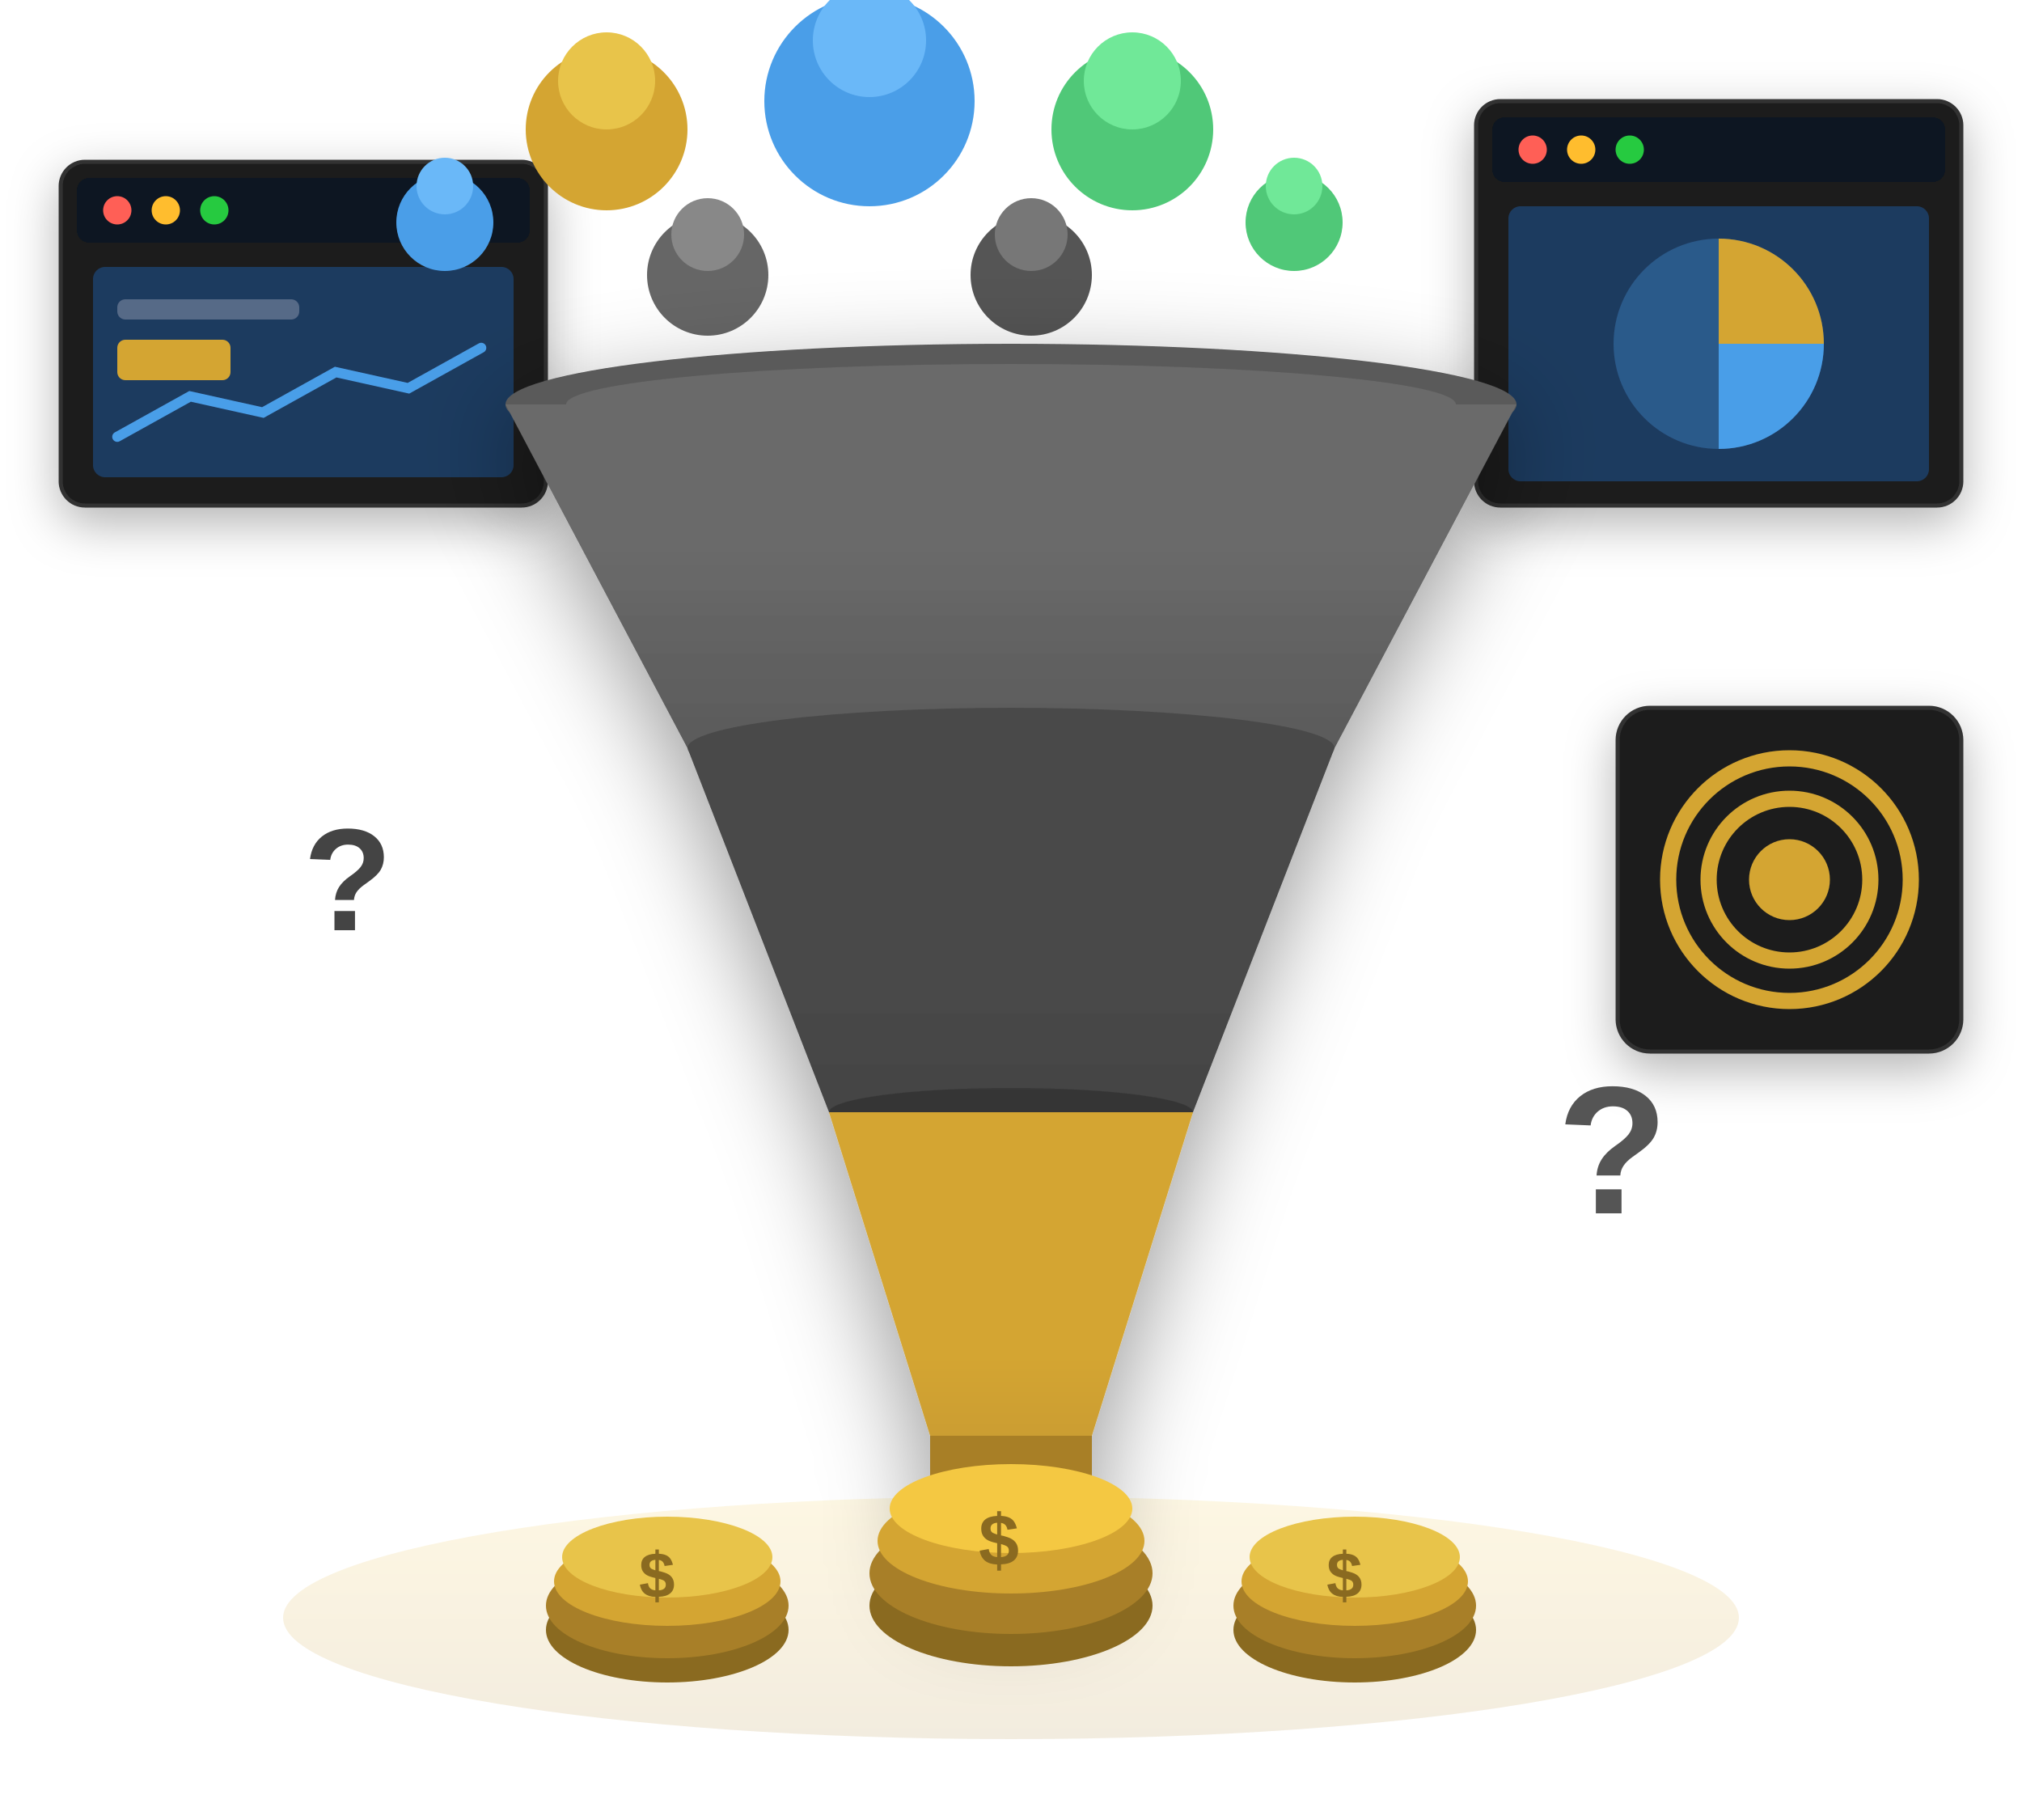
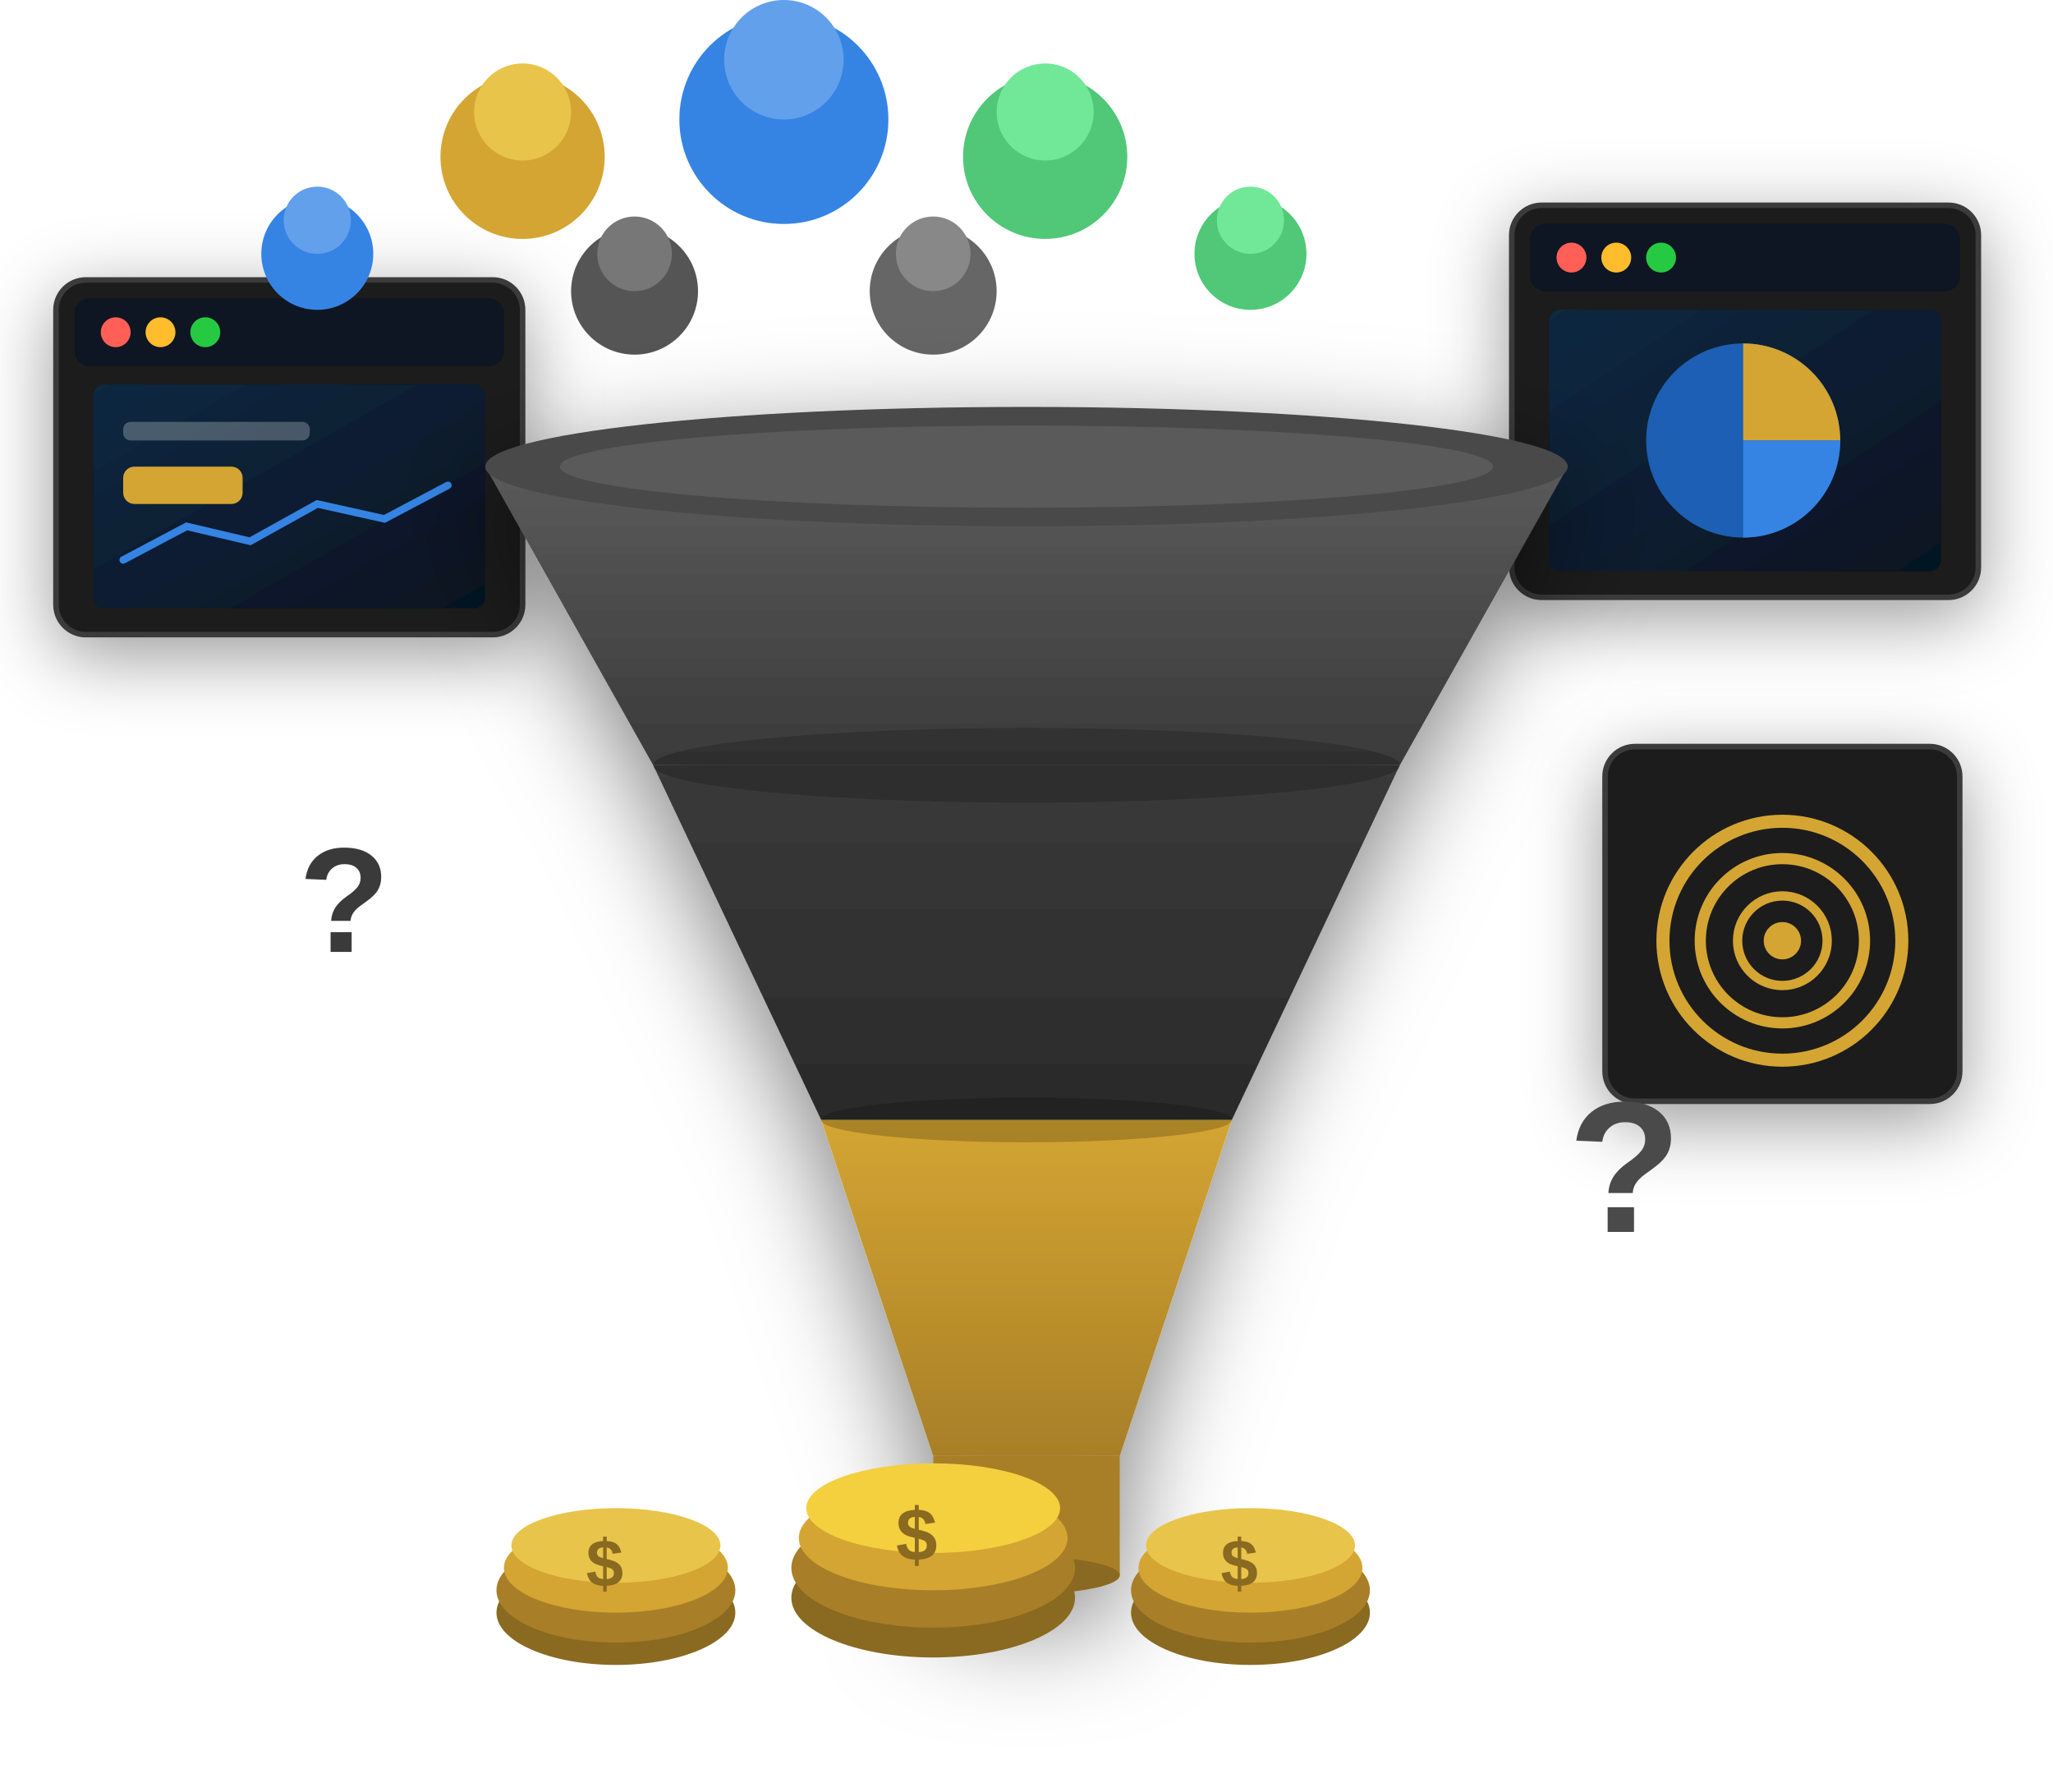
- <svg xmlns="http://www.w3.org/2000/svg" viewBox="0 0 500 450" fill="none">
+ <svg xmlns="http://www.w3.org/2000/svg" viewBox="0 0 550 480" fill="none">
  <defs>
-     <linearGradient id="funnelTop" x1="250" y1="50" x2="250" y2="150" gradientUnits="userSpaceOnUse">
-       <stop stop-color="#6a6a6a" />
-       <stop offset="1" stop-color="#4a4a4a" />
+     <linearGradient id="funnelTop" x1="0%" y1="0%" x2="0%" y2="100%">
+       <stop offset="0%" stop-color="#5a5a5a" />
+       <stop offset="100%" stop-color="#3a3a3a" />
    </linearGradient>
-     <linearGradient id="funnelMid" x1="250" y1="150" x2="250" y2="250" gradientUnits="userSpaceOnUse">
-       <stop stop-color="#4a4a4a" />
-       <stop offset="1" stop-color="#3a3a3a" />
+     <linearGradient id="funnelMid" x1="0%" y1="0%" x2="0%" y2="100%">
+       <stop offset="0%" stop-color="#3a3a3a" />
+       <stop offset="100%" stop-color="#2a2a2a" />
    </linearGradient>
-     <linearGradient id="funnelBot" x1="250" y1="250" x2="250" y2="350" gradientUnits="userSpaceOnUse">
-       <stop stop-color="#d4a532" />
-       <stop offset="1" stop-color="#a87f28" />
-     </linearGradient>
-     <linearGradient id="coinGold" x1="0%" y1="0%" x2="0%" y2="100%">
-       <stop offset="0%" stop-color="#f4c842" />
-       <stop offset="50%" stop-color="#d4a532" />
+     <linearGradient id="funnelBot" x1="0%" y1="0%" x2="0%" y2="100%">
+       <stop offset="0%" stop-color="#d4a532" />
      <stop offset="100%" stop-color="#a87f28" />
    </linearGradient>
-     <filter id="shadow" x="-20%" y="-20%" width="140%" height="140%">
-       <feDropShadow dx="0" dy="8" stdDeviation="12" flood-color="#000" flood-opacity="0.4" />
+     <linearGradient id="gold" x1="0%" y1="0%" x2="100%" y2="100%">
+       <stop offset="0%" stop-color="#f4d03f" />
+       <stop offset="50%" stop-color="#d4a532" />
+       <stop offset="100%" stop-color="#b8860b" />
+     </linearGradient>
+     <linearGradient id="blue" x1="0%" y1="100%" x2="0%" y2="0%">
+       <stop offset="0%" stop-color="#1a5fb4" />
+       <stop offset="100%" stop-color="#3584e4" />
+     </linearGradient>
+     <linearGradient id="green" x1="0%" y1="100%" x2="0%" y2="0%">
+       <stop offset="0%" stop-color="#26a269" />
+       <stop offset="100%" stop-color="#50c878" />
+     </linearGradient>
+     <linearGradient id="screen" x1="0%" y1="0%" x2="100%" y2="100%">
+       <stop offset="0%" stop-color="#0f2942" />
+       <stop offset="100%" stop-color="#061220" />
+     </linearGradient>
+     <filter id="shadow" x="-30%" y="-30%" width="160%" height="160%">
+       <feDropShadow dx="0" dy="8" stdDeviation="14" flood-color="#000" flood-opacity="0.5" />
    </filter>
-     <filter id="shadowSm" x="-30%" y="-30%" width="160%" height="160%">
-       <feDropShadow dx="0" dy="4" stdDeviation="6" flood-color="#000" flood-opacity="0.3" />
+     <filter id="shadowSmall" x="-30%" y="-30%" width="160%" height="160%">
+       <feDropShadow dx="0" dy="5" stdDeviation="10" flood-color="#000" flood-opacity="0.4" />
    </filter>
  </defs>
-   <ellipse cx="250" cy="400" rx="180" ry="30" fill="url(#coinGold)" opacity="0.15" />
-   <g filter="url(#shadowSm)" transform="translate(15, 40)">
-     <rect width="120" height="85" rx="6" fill="#1e1e1e" stroke="#333" stroke-width="1" />
-     <rect x="4" y="4" width="112" height="16" rx="3" fill="#0d1520" />
-     <circle cx="14" cy="12" r="3.5" fill="#ff5f56" />
-     <circle cx="26" cy="12" r="3.5" fill="#ffbd2e" />
-     <circle cx="38" cy="12" r="3.5" fill="#27ca40" />
-     <rect x="8" y="26" width="104" height="52" rx="3" fill="#1e3a5f" />
-     <rect x="14" y="34" width="45" height="5" rx="2" fill="rgba(255,255,255,0.25)" />
-     <rect x="14" y="44" width="28" height="10" rx="2" fill="#d4a532" />
-     <path d="M14 68 L32 58 L50 62 L68 52 L86 56 L104 46" stroke="#4a9ee8" stroke-width="2.5" fill="none" stroke-linecap="round" />
+   <g filter="url(#shadowSmall)" transform="translate(15, 75)">
+     <rect width="125" height="95" rx="8" fill="#1a1a1a" stroke="#3a3a3a" stroke-width="1.5" />
+     <rect x="5" y="5" width="115" height="18" rx="4" fill="#0a1520" />
+     <circle cx="16" cy="14" r="4" fill="#ff5f57" />
+     <circle cx="28" cy="14" r="4" fill="#ffbd2e" />
+     <circle cx="40" cy="14" r="4" fill="#28ca42" />
+     <rect x="10" y="28" width="105" height="60" rx="3" fill="url(#screen)" />
+     <rect x="18" y="38" width="50" height="5" rx="2" fill="rgba(255,255,255,0.25)" />
+     <rect x="18" y="50" width="32" height="10" rx="3" fill="#d4a532" />
+     <path d="M18 75 L35 66 L52 70 L70 60 L88 64 L105 55" stroke="#3584e4" stroke-width="2" fill="none" stroke-linecap="round" />
  </g>
-   <g filter="url(#shadowSm)" transform="translate(365, 25)">
-     <rect width="120" height="100" rx="6" fill="#1e1e1e" stroke="#333" stroke-width="1" />
-     <rect x="4" y="4" width="112" height="16" rx="3" fill="#0d1520" />
-     <circle cx="14" cy="12" r="3.5" fill="#ff5f56" />
-     <circle cx="26" cy="12" r="3.5" fill="#ffbd2e" />
-     <circle cx="38" cy="12" r="3.5" fill="#27ca40" />
-     <rect x="8" y="26" width="104" height="68" rx="3" fill="#1e3a5f" />
-     <circle cx="60" cy="60" r="26" fill="#2a5a8a" />
-     <path d="M60 60 L60 34 A26 26 0 0 1 86 60 Z" fill="#d4a532" />
-     <path d="M60 60 L86 60 A26 26 0 0 1 60 86 Z" fill="#4a9ee8" />
+   <g filter="url(#shadowSmall)" transform="translate(405, 55)">
+     <rect width="125" height="105" rx="8" fill="#1a1a1a" stroke="#3a3a3a" stroke-width="1.5" />
+     <rect x="5" y="5" width="115" height="18" rx="4" fill="#0a1520" />
+     <circle cx="16" cy="14" r="4" fill="#ff5f57" />
+     <circle cx="28" cy="14" r="4" fill="#ffbd2e" />
+     <circle cx="40" cy="14" r="4" fill="#28ca42" />
+     <rect x="10" y="28" width="105" height="70" rx="3" fill="url(#screen)" />
+     <circle cx="62" cy="63" r="26" fill="#1a5fb4" />
+     <path d="M62 63 L62 37 A26 26 0 0 1 88 63 Z" fill="#d4a532" />
+     <path d="M62 63 L88 63 A26 26 0 0 1 62 89 Z" fill="#3584e4" />
  </g>
-   <g filter="url(#shadowSm)" transform="translate(400, 175)">
-     <rect width="85" height="85" rx="8" fill="#1e1e1e" stroke="#333" stroke-width="1" />
-     <circle cx="42.5" cy="42.5" r="30" fill="none" stroke="#d4a532" stroke-width="4" />
-     <circle cx="42.5" cy="42.5" r="20" fill="none" stroke="#d4a532" stroke-width="4" />
-     <circle cx="42.5" cy="42.5" r="10" fill="#d4a532" />
+   <g filter="url(#shadowSmall)" transform="translate(430, 200)">
+     <rect width="95" height="95" rx="8" fill="#1a1a1a" stroke="#3a3a3a" stroke-width="1.5" />
+     <circle cx="47.5" cy="52" r="32" fill="none" stroke="#d4a532" stroke-width="3.5" />
+     <circle cx="47.5" cy="52" r="22" fill="none" stroke="#d4a532" stroke-width="3" />
+     <circle cx="47.5" cy="52" r="12" fill="none" stroke="#d4a532" stroke-width="2.5" />
+     <circle cx="47.5" cy="52" r="5" fill="#d4a532" />
  </g>
-   <g transform="translate(130, 0)">
-     <circle cx="20" cy="32" r="20" fill="#d4a532" />
-     <circle cx="20" cy="20" r="12" fill="#e8c44a" />
-     <circle cx="85" cy="25" r="26" fill="#4a9ee8" />
-     <circle cx="85" cy="10" r="14" fill="#6ab8f8" />
-     <circle cx="150" cy="32" r="20" fill="#50c878" />
-     <circle cx="150" cy="20" r="12" fill="#70e898" />
-     <circle cx="45" cy="68" r="15" fill="#666" />
-     <circle cx="45" cy="58" r="9" fill="#888" />
-     <circle cx="125" cy="68" r="15" fill="#555" />
-     <circle cx="125" cy="58" r="9" fill="#777" />
-     <circle cx="-20" cy="55" r="12" fill="#4a9ee8" />
-     <circle cx="-20" cy="46" r="7" fill="#6ab8f8" />
-     <circle cx="190" cy="55" r="12" fill="#50c878" />
-     <circle cx="190" cy="46" r="7" fill="#70e898" />
+   <g transform="translate(140, 10)">
+     <circle cx="0" cy="32" r="22" fill="#d4a532" />
+     <circle cx="0" cy="20" r="13" fill="#e8c44a" />
+     <circle cx="70" cy="22" r="28" fill="#3584e4" />
+     <circle cx="70" cy="6" r="16" fill="#62a0eb" />
+     <circle cx="140" cy="32" r="22" fill="#50c878" />
+     <circle cx="140" cy="20" r="13" fill="#70e898" />
+     <circle cx="30" cy="68" r="17" fill="#555" />
+     <circle cx="30" cy="58" r="10" fill="#777" />
+     <circle cx="110" cy="68" r="17" fill="#666" />
+     <circle cx="110" cy="58" r="10" fill="#888" />
+     <circle cx="-55" cy="58" r="15" fill="#3584e4" />
+     <circle cx="-55" cy="49" r="9" fill="#62a0eb" />
+     <circle cx="195" cy="58" r="15" fill="#50c878" />
+     <circle cx="195" cy="49" r="9" fill="#70e898" />
  </g>
-   <g filter="url(#shadow)" transform="translate(125, 85)">
-     <ellipse cx="125" cy="15" rx="125" ry="15" fill="#5a5a5a" />
-     <ellipse cx="125" cy="15" rx="110" ry="10" fill="#6a6a6a" />
-     <path d="M0 15 L250 15 L205 100 L45 100 Z" fill="url(#funnelTop)" />
-     <ellipse cx="125" cy="100" rx="80" ry="10" fill="rgba(0,0,0,0.2)" />
-     <path d="M45 100 L205 100 L170 190 L80 190 Z" fill="url(#funnelMid)" />
-     <ellipse cx="125" cy="190" rx="45" ry="6" fill="rgba(0,0,0,0.2)" />
-     <path d="M80 190 L170 190 L145 270 L105 270 Z" fill="url(#funnelBot)" />
-     <rect x="105" y="270" width="40" height="28" fill="#a87f28" />
-     <ellipse cx="125" cy="298" rx="20" ry="5" fill="#8a6a20" />
+   <g filter="url(#shadow)" transform="translate(130, 100)">
+     <path d="M0 25 L290 25 L245 105 L45 105 Z" fill="url(#funnelTop)" />
+     <ellipse cx="145" cy="25" rx="145" ry="16" fill="#4a4a4a" />
+     <ellipse cx="145" cy="25" rx="125" ry="11" fill="#5a5a5a" />
+     <path d="M45 105 L245 105 L200 200 L90 200 Z" fill="url(#funnelMid)" />
+     <ellipse cx="145" cy="105" rx="100" ry="10" fill="rgba(0,0,0,0.2)" />
+     <path d="M90 200 L200 200 L170 290 L120 290 Z" fill="url(#funnelBot)" />
+     <ellipse cx="145" cy="200" rx="55" ry="6" fill="rgba(0,0,0,0.2)" />
+     <rect x="120" y="290" width="50" height="32" fill="#a87f28" />
+     <ellipse cx="145" cy="322" rx="25" ry="5" fill="#8a6a20" />
  </g>
-   <text x="385" y="300" fill="#555" font-size="45" font-weight="bold" font-family="Arial, sans-serif">?</text>
-   <text x="75" y="230" fill="#444" font-size="36" font-weight="bold" font-family="Arial, sans-serif">?</text>
-   <g transform="translate(165, 375)">
-     <ellipse cx="0" cy="28" rx="30" ry="13" fill="#8a6a20" />
-     <ellipse cx="0" cy="22" rx="30" ry="13" fill="#a87f28" />
-     <ellipse cx="0" cy="16" rx="28" ry="11" fill="#d4a532" />
-     <ellipse cx="0" cy="10" rx="26" ry="10" fill="#e8c44a" />
-     <text x="-7" y="20" fill="#8a6a20" font-size="16" font-weight="bold" font-family="Arial">$</text>
-     <ellipse cx="85" cy="22" rx="35" ry="15" fill="#8a6a20" />
-     <ellipse cx="85" cy="14" rx="35" ry="15" fill="#a87f28" />
-     <ellipse cx="85" cy="6" rx="33" ry="13" fill="#d4a532" />
-     <ellipse cx="85" cy="-2" rx="30" ry="11" fill="#f4c842" />
-     <text x="77" y="12" fill="#8a6a20" font-size="18" font-weight="bold" font-family="Arial">$</text>
-     <ellipse cx="170" cy="28" rx="30" ry="13" fill="#8a6a20" />
-     <ellipse cx="170" cy="22" rx="30" ry="13" fill="#a87f28" />
-     <ellipse cx="170" cy="16" rx="28" ry="11" fill="#d4a532" />
-     <ellipse cx="170" cy="10" rx="26" ry="10" fill="#e8c44a" />
-     <text x="163" y="20" fill="#8a6a20" font-size="16" font-weight="bold" font-family="Arial">$</text>
+   <text x="420" y="330" fill="#4a4a4a" font-size="50" font-weight="bold" font-family="Arial, sans-serif">?</text>
+   <text x="80" y="255" fill="#3a3a3a" font-size="40" font-weight="bold" font-family="Arial, sans-serif">?</text>
+   <g transform="translate(165, 400)">
+     <ellipse cx="0" cy="32" rx="32" ry="14" fill="#8a6a20" />
+     <ellipse cx="0" cy="26" rx="32" ry="14" fill="#a87f28" />
+     <ellipse cx="0" cy="20" rx="30" ry="12" fill="#d4a532" />
+     <ellipse cx="0" cy="14" rx="28" ry="10" fill="#e8c44a" />
+     <text x="-8" y="25" fill="#8a6a20" font-size="18" font-weight="bold" font-family="Arial">$</text>
+     <ellipse cx="85" cy="28" rx="38" ry="16" fill="#8a6a20" />
+     <ellipse cx="85" cy="20" rx="38" ry="16" fill="#a87f28" />
+     <ellipse cx="85" cy="12" rx="36" ry="14" fill="#d4a532" />
+     <ellipse cx="85" cy="4" rx="34" ry="12" fill="#f4d03f" />
+     <text x="75" y="18" fill="#8a6a20" font-size="20" font-weight="bold" font-family="Arial">$</text>
+     <ellipse cx="170" cy="32" rx="32" ry="14" fill="#8a6a20" />
+     <ellipse cx="170" cy="26" rx="32" ry="14" fill="#a87f28" />
+     <ellipse cx="170" cy="20" rx="30" ry="12" fill="#d4a532" />
+     <ellipse cx="170" cy="14" rx="28" ry="10" fill="#e8c44a" />
+     <text x="162" y="25" fill="#8a6a20" font-size="18" font-weight="bold" font-family="Arial">$</text>
  </g>
</svg>
